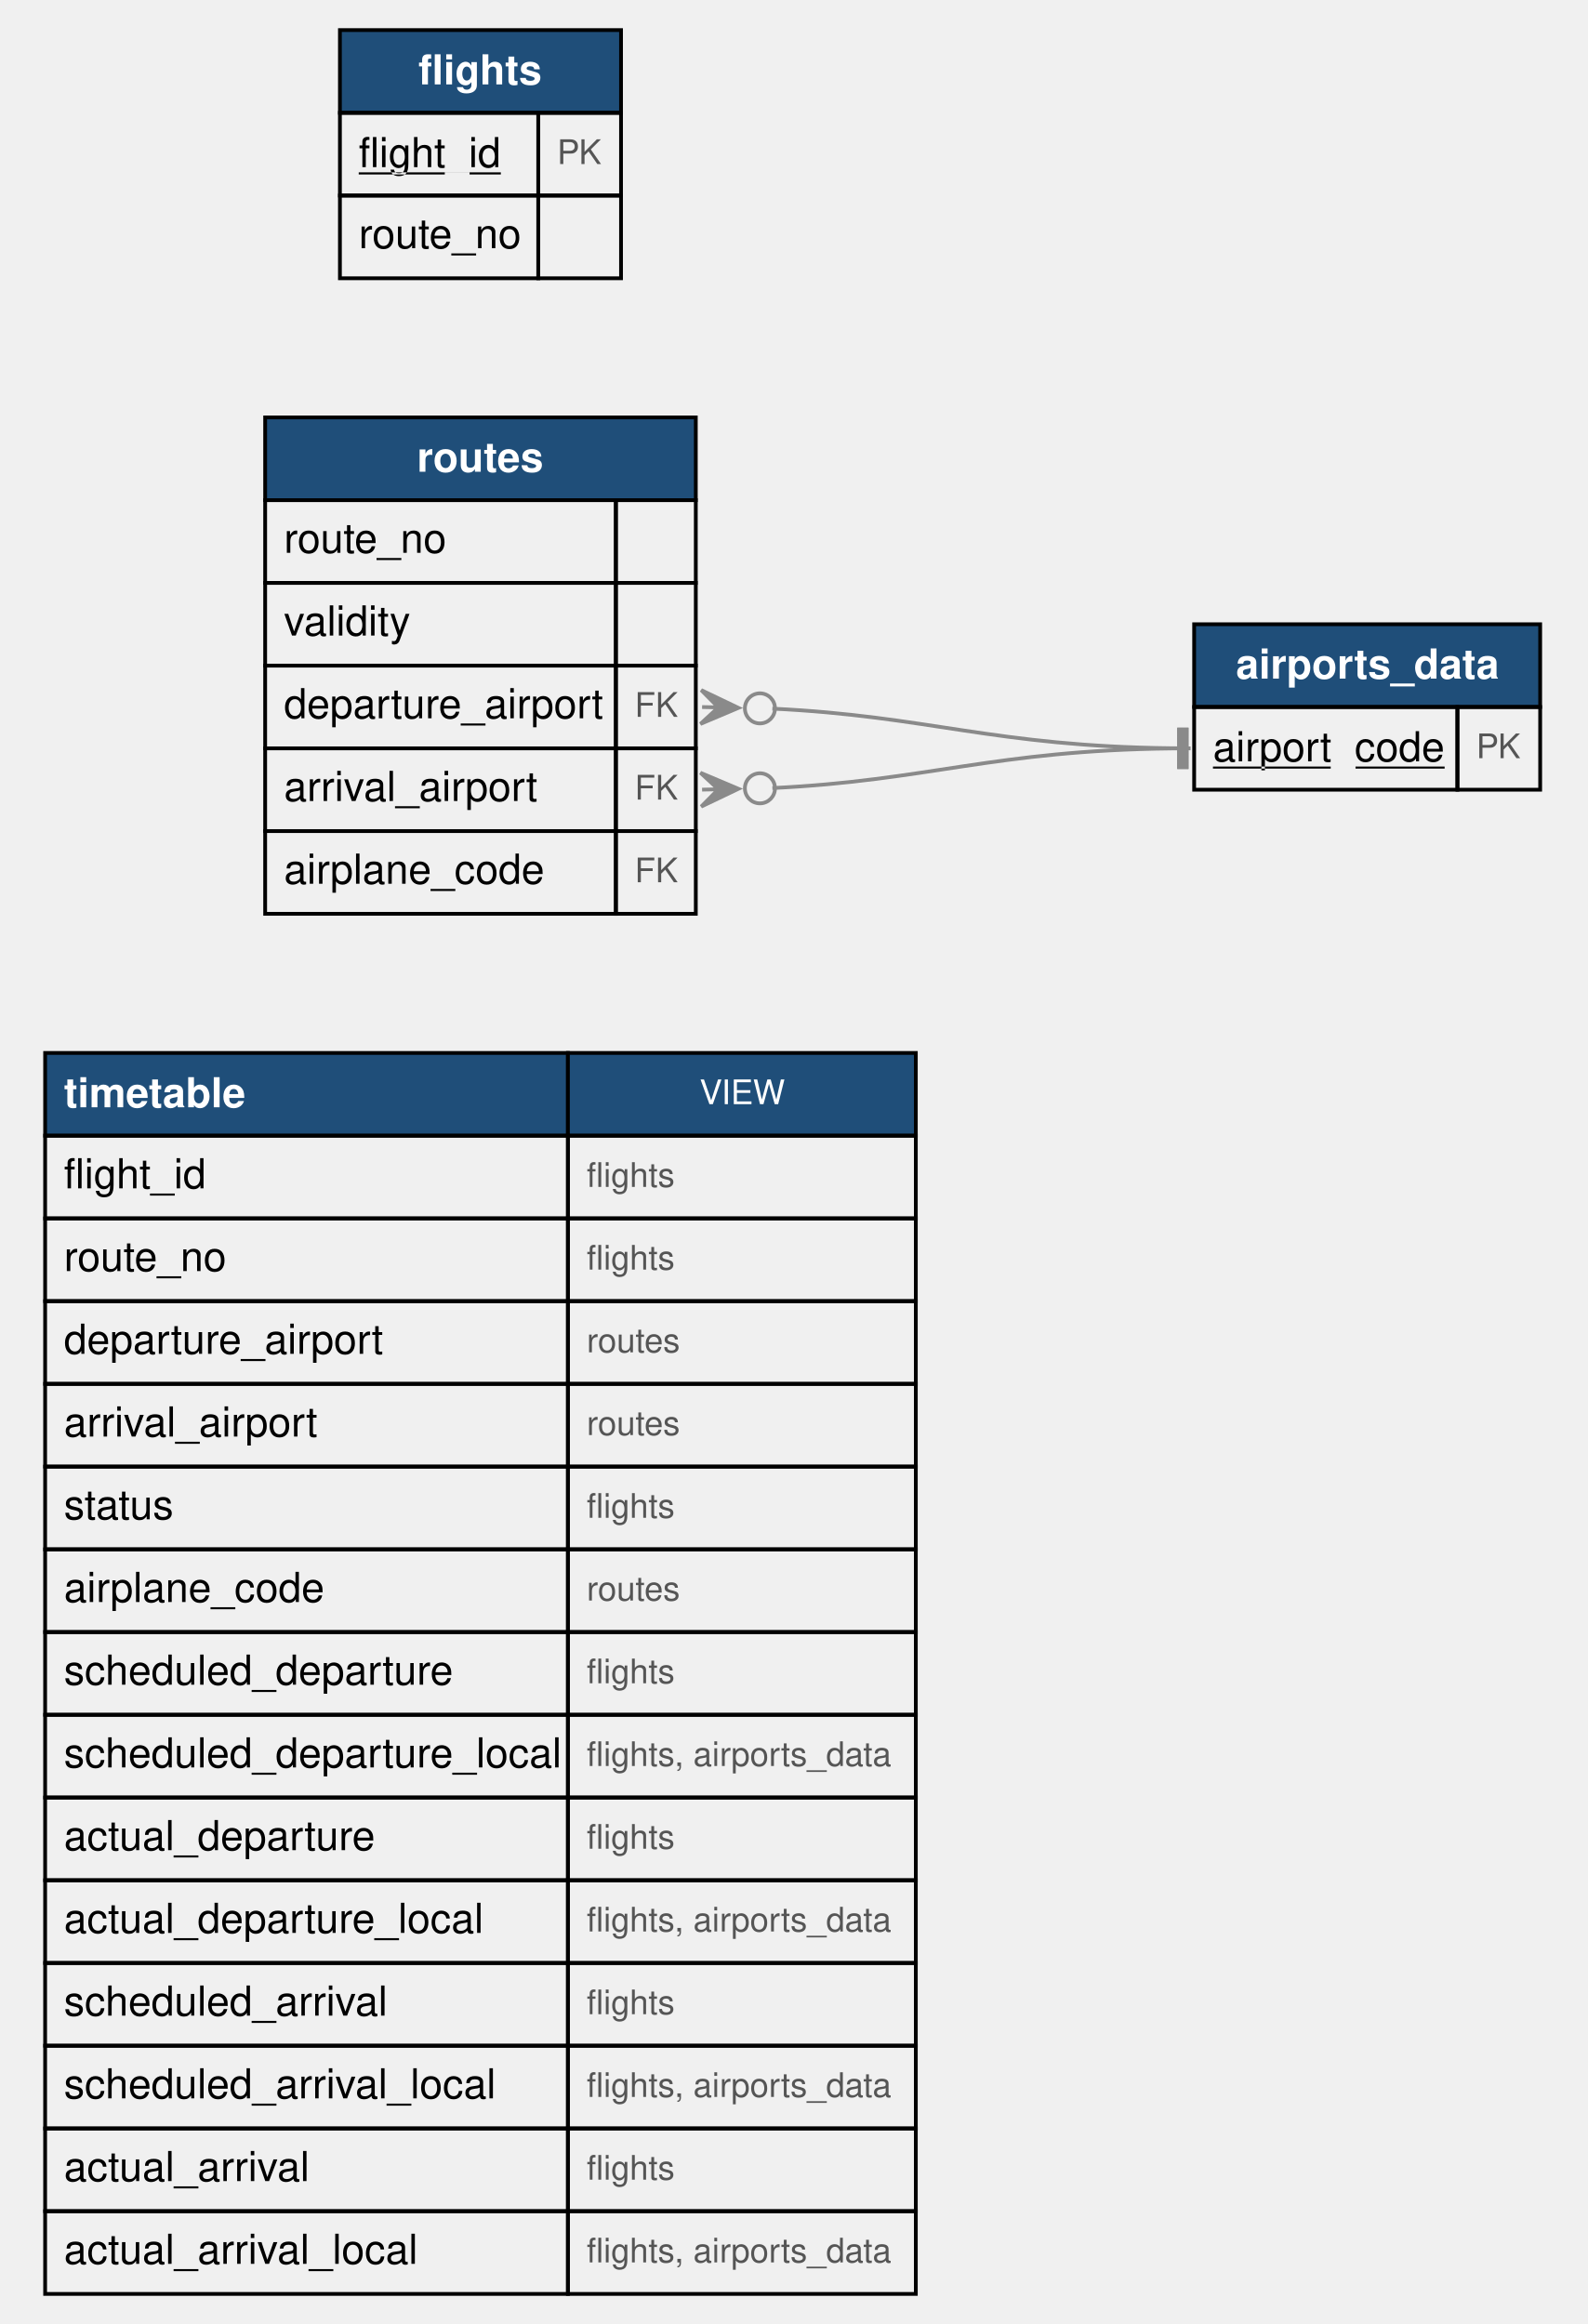
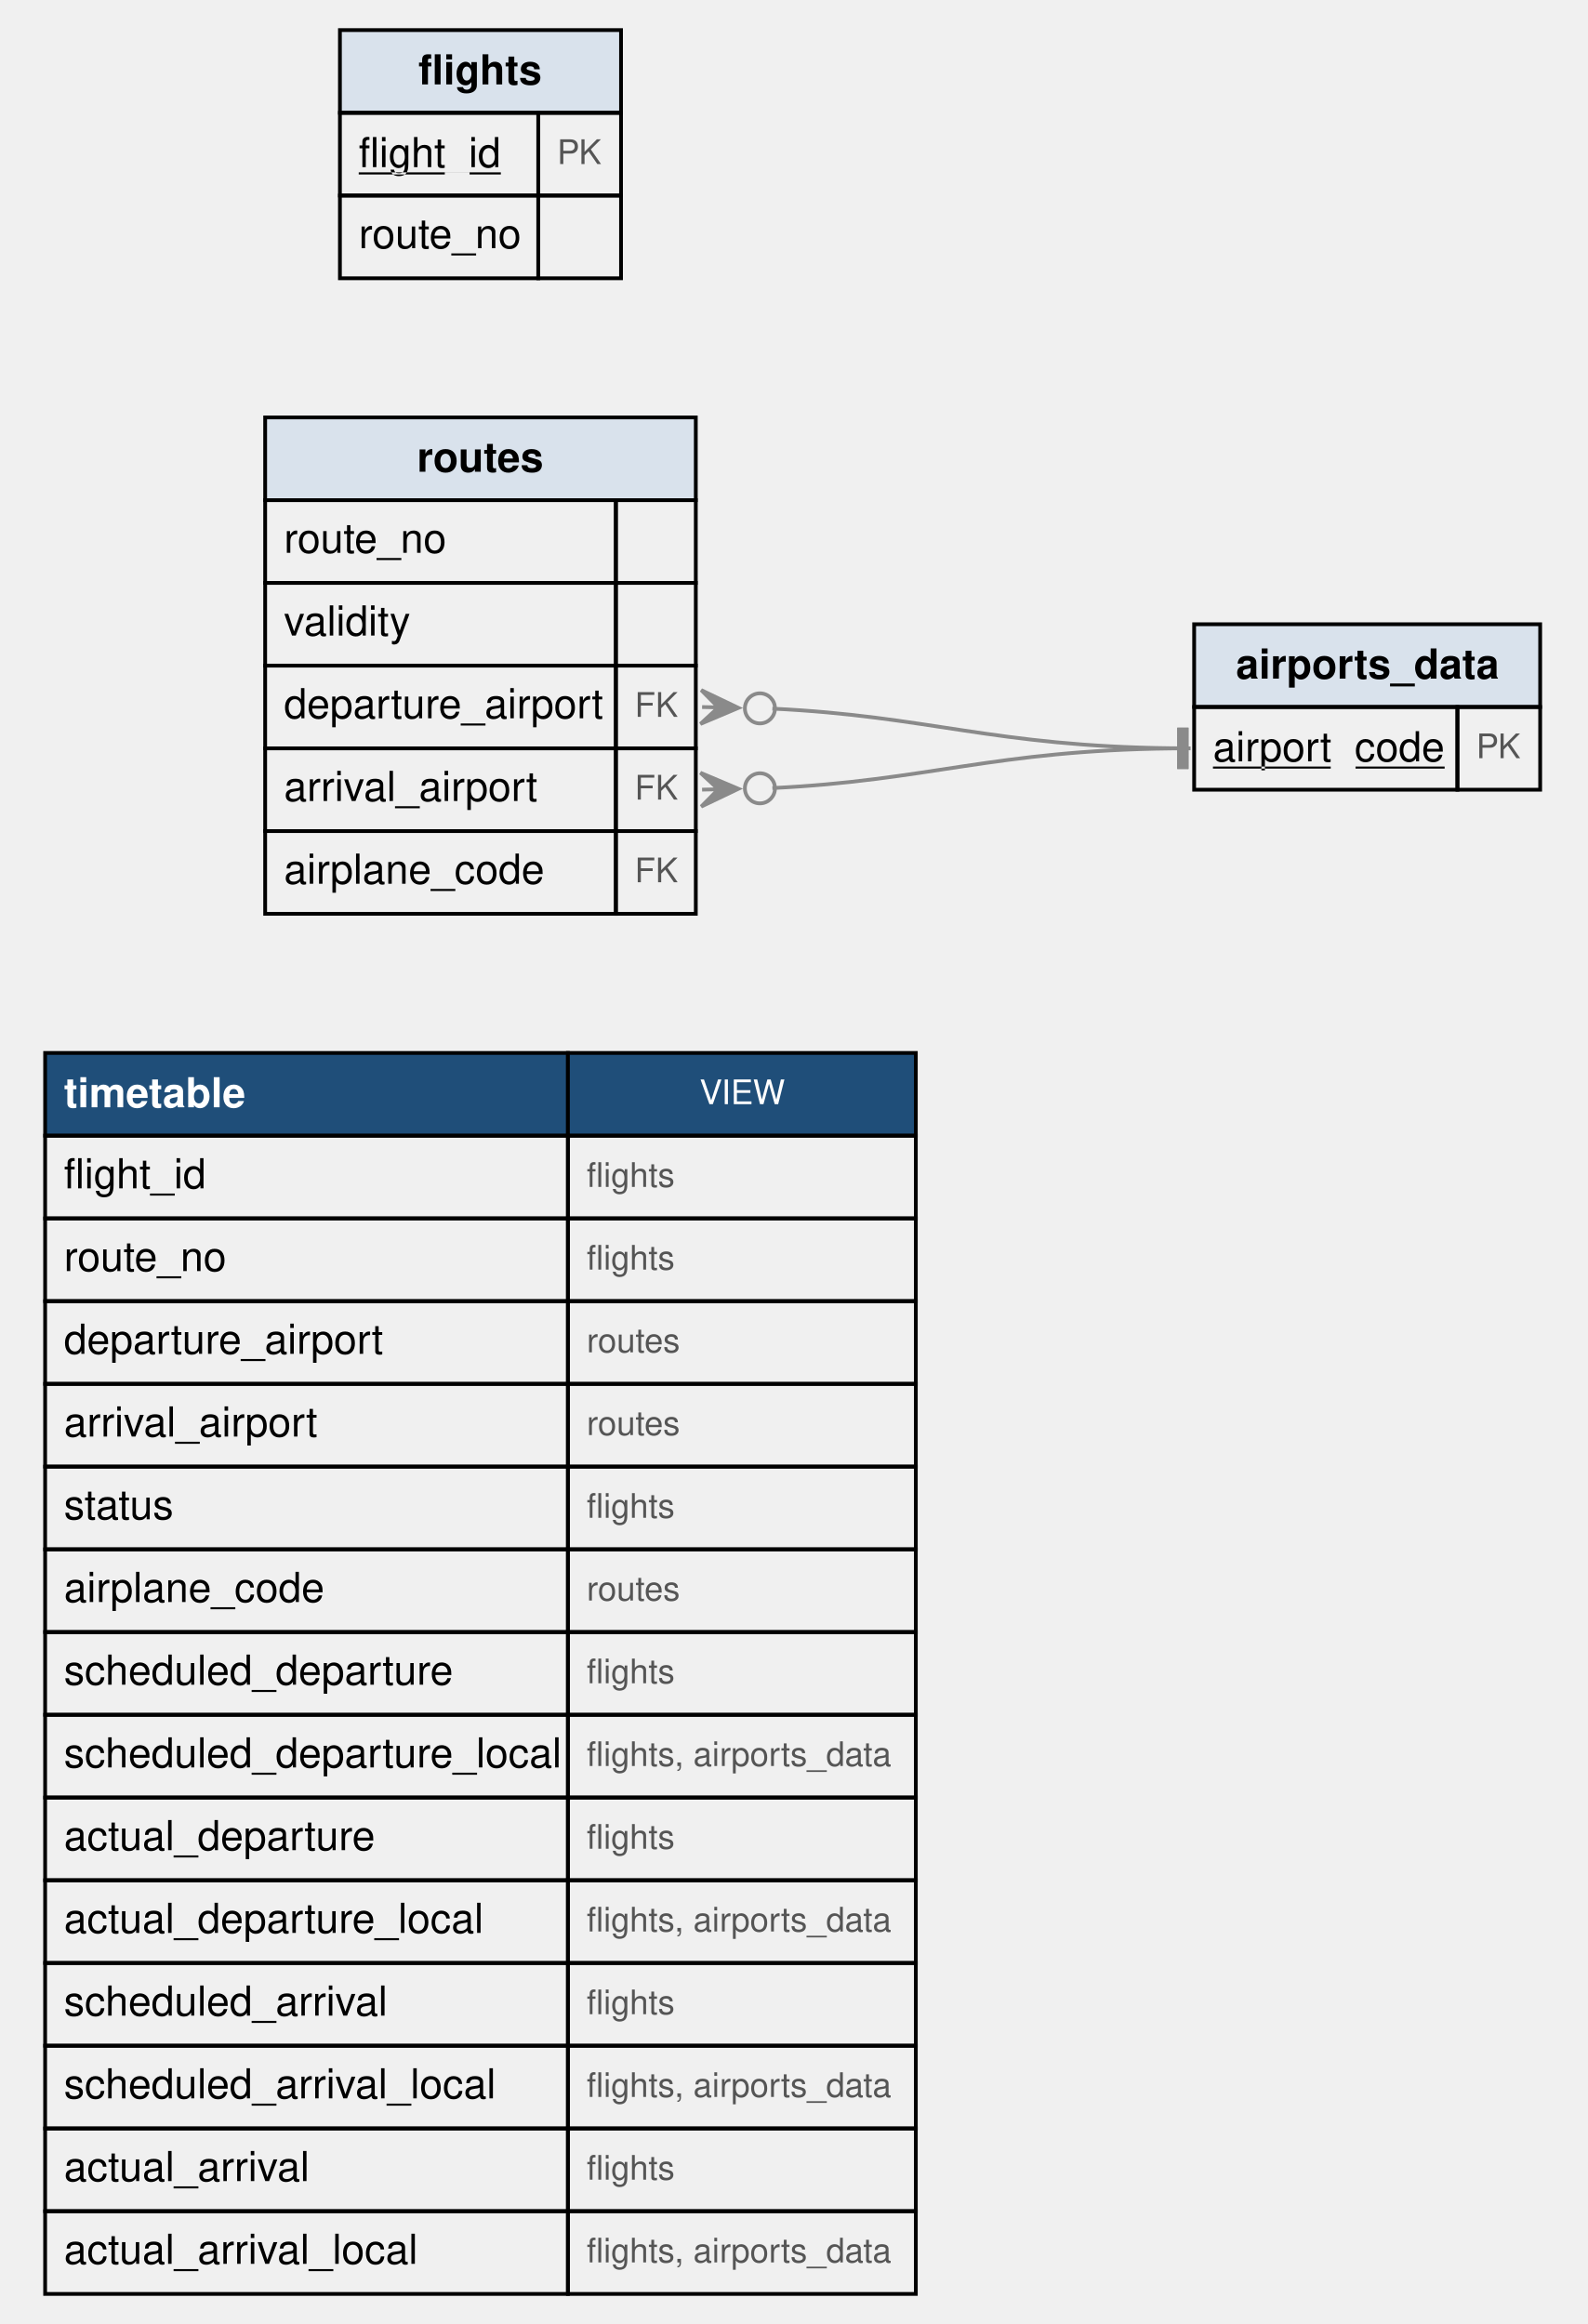
<svg xmlns="http://www.w3.org/2000/svg" width="422pt" height="618pt" viewBox="0.00 0.00 422.00 618.00">
  <g id="graph0" class="graph" transform="scale(1 1) rotate(0) translate(4 614)">
    <g id="node1" class="node">
      <polygon fill="#1f4e79" stroke="none" points="8,-312 8,-334 147,-334 147,-312 8,-312" />
      <polygon fill="none" stroke="black" points="8,-312 8,-334 147,-334 147,-312 8,-312" />
      <text xml:space="preserve" text-anchor="start" x="13" y="-319.55" font-family="Helvetica,sans-Serif" font-weight="bold" font-size="11.00" fill="white">timetable</text>
      <polygon fill="#1f4e79" stroke="none" points="147,-312 147,-334 239.5,-334 239.5,-312 147,-312" />
      <polygon fill="none" stroke="black" points="147,-312 147,-334 239.5,-334 239.5,-312 147,-312" />
      <text xml:space="preserve" text-anchor="start" x="182" y="-320.38" font-family="Helvetica,sans-Serif" font-size="9.00" fill="white">VIEW</text>
      <polygon fill="none" stroke="black" points="8,-290 8,-312 147,-312 147,-290 8,-290" />
      <text xml:space="preserve" text-anchor="start" x="13" y="-298" font-family="Helvetica,sans-Serif" font-size="11.00">flight_id</text>
      <polygon fill="none" stroke="black" points="147,-290 147,-312 239.5,-312 239.5,-290 147,-290" />
      <text xml:space="preserve" text-anchor="start" x="152" y="-298.38" font-family="Helvetica,sans-Serif" font-size="9.00" fill="#555555">flights</text>
      <polygon fill="none" stroke="black" points="8,-268 8,-290 147,-290 147,-268 8,-268" />
      <text xml:space="preserve" text-anchor="start" x="13" y="-276" font-family="Helvetica,sans-Serif" font-size="11.00">route_no</text>
      <polygon fill="none" stroke="black" points="147,-268 147,-290 239.5,-290 239.5,-268 147,-268" />
      <text xml:space="preserve" text-anchor="start" x="152" y="-276.38" font-family="Helvetica,sans-Serif" font-size="9.00" fill="#555555">flights</text>
      <polygon fill="none" stroke="black" points="8,-246 8,-268 147,-268 147,-246 8,-246" />
      <text xml:space="preserve" text-anchor="start" x="13" y="-254" font-family="Helvetica,sans-Serif" font-size="11.00">departure_airport</text>
      <polygon fill="none" stroke="black" points="147,-246 147,-268 239.5,-268 239.5,-246 147,-246" />
      <text xml:space="preserve" text-anchor="start" x="152" y="-254.38" font-family="Helvetica,sans-Serif" font-size="9.00" fill="#555555">routes</text>
      <polygon fill="none" stroke="black" points="8,-224 8,-246 147,-246 147,-224 8,-224" />
      <text xml:space="preserve" text-anchor="start" x="13" y="-232" font-family="Helvetica,sans-Serif" font-size="11.00">arrival_airport</text>
      <polygon fill="none" stroke="black" points="147,-224 147,-246 239.5,-246 239.5,-224 147,-224" />
      <text xml:space="preserve" text-anchor="start" x="152" y="-232.38" font-family="Helvetica,sans-Serif" font-size="9.00" fill="#555555">routes</text>
      <polygon fill="none" stroke="black" points="8,-202 8,-224 147,-224 147,-202 8,-202" />
      <text xml:space="preserve" text-anchor="start" x="13" y="-210" font-family="Helvetica,sans-Serif" font-size="11.00">status</text>
      <polygon fill="none" stroke="black" points="147,-202 147,-224 239.5,-224 239.5,-202 147,-202" />
      <text xml:space="preserve" text-anchor="start" x="152" y="-210.38" font-family="Helvetica,sans-Serif" font-size="9.00" fill="#555555">flights</text>
      <polygon fill="none" stroke="black" points="8,-180 8,-202 147,-202 147,-180 8,-180" />
      <text xml:space="preserve" text-anchor="start" x="13" y="-188" font-family="Helvetica,sans-Serif" font-size="11.00">airplane_code</text>
      <polygon fill="none" stroke="black" points="147,-180 147,-202 239.5,-202 239.5,-180 147,-180" />
      <text xml:space="preserve" text-anchor="start" x="152" y="-188.38" font-family="Helvetica,sans-Serif" font-size="9.00" fill="#555555">routes</text>
      <polygon fill="none" stroke="black" points="8,-158 8,-180 147,-180 147,-158 8,-158" />
      <text xml:space="preserve" text-anchor="start" x="13" y="-166" font-family="Helvetica,sans-Serif" font-size="11.00">scheduled_departure</text>
      <polygon fill="none" stroke="black" points="147,-158 147,-180 239.5,-180 239.5,-158 147,-158" />
      <text xml:space="preserve" text-anchor="start" x="152" y="-166.38" font-family="Helvetica,sans-Serif" font-size="9.00" fill="#555555">flights</text>
      <polygon fill="none" stroke="black" points="8,-136 8,-158 147,-158 147,-136 8,-136" />
      <text xml:space="preserve" text-anchor="start" x="13" y="-144" font-family="Helvetica,sans-Serif" font-size="11.00">scheduled_departure_local</text>
      <polygon fill="none" stroke="black" points="147,-136 147,-158 239.5,-158 239.5,-136 147,-136" />
      <text xml:space="preserve" text-anchor="start" x="152" y="-144.38" font-family="Helvetica,sans-Serif" font-size="9.00" fill="#555555">flights, airports_data</text>
      <polygon fill="none" stroke="black" points="8,-114 8,-136 147,-136 147,-114 8,-114" />
      <text xml:space="preserve" text-anchor="start" x="13" y="-122" font-family="Helvetica,sans-Serif" font-size="11.00">actual_departure</text>
      <polygon fill="none" stroke="black" points="147,-114 147,-136 239.5,-136 239.5,-114 147,-114" />
      <text xml:space="preserve" text-anchor="start" x="152" y="-122.38" font-family="Helvetica,sans-Serif" font-size="9.00" fill="#555555">flights</text>
      <polygon fill="none" stroke="black" points="8,-92 8,-114 147,-114 147,-92 8,-92" />
      <text xml:space="preserve" text-anchor="start" x="13" y="-100" font-family="Helvetica,sans-Serif" font-size="11.00">actual_departure_local</text>
      <polygon fill="none" stroke="black" points="147,-92 147,-114 239.5,-114 239.5,-92 147,-92" />
      <text xml:space="preserve" text-anchor="start" x="152" y="-100.38" font-family="Helvetica,sans-Serif" font-size="9.00" fill="#555555">flights, airports_data</text>
      <polygon fill="none" stroke="black" points="8,-70 8,-92 147,-92 147,-70 8,-70" />
      <text xml:space="preserve" text-anchor="start" x="13" y="-78" font-family="Helvetica,sans-Serif" font-size="11.00">scheduled_arrival</text>
      <polygon fill="none" stroke="black" points="147,-70 147,-92 239.5,-92 239.5,-70 147,-70" />
      <text xml:space="preserve" text-anchor="start" x="152" y="-78.38" font-family="Helvetica,sans-Serif" font-size="9.00" fill="#555555">flights</text>
      <polygon fill="none" stroke="black" points="8,-48 8,-70 147,-70 147,-48 8,-48" />
      <text xml:space="preserve" text-anchor="start" x="13" y="-56" font-family="Helvetica,sans-Serif" font-size="11.00">scheduled_arrival_local</text>
      <polygon fill="none" stroke="black" points="147,-48 147,-70 239.5,-70 239.5,-48 147,-48" />
      <text xml:space="preserve" text-anchor="start" x="152" y="-56.38" font-family="Helvetica,sans-Serif" font-size="9.00" fill="#555555">flights, airports_data</text>
      <polygon fill="none" stroke="black" points="8,-26 8,-48 147,-48 147,-26 8,-26" />
      <text xml:space="preserve" text-anchor="start" x="13" y="-34" font-family="Helvetica,sans-Serif" font-size="11.00">actual_arrival</text>
      <polygon fill="none" stroke="black" points="147,-26 147,-48 239.5,-48 239.5,-26 147,-26" />
      <text xml:space="preserve" text-anchor="start" x="152" y="-34.38" font-family="Helvetica,sans-Serif" font-size="9.00" fill="#555555">flights</text>
      <polygon fill="none" stroke="black" points="8,-4 8,-26 147,-26 147,-4 8,-4" />
      <text xml:space="preserve" text-anchor="start" x="13" y="-12" font-family="Helvetica,sans-Serif" font-size="11.00">actual_arrival_local</text>
      <polygon fill="none" stroke="black" points="147,-4 147,-26 239.5,-26 239.5,-4 147,-4" />
      <text xml:space="preserve" text-anchor="start" x="152" y="-12.38" font-family="Helvetica,sans-Serif" font-size="9.00" fill="#555555">flights, airports_data</text>
    </g>
    <g id="node2" class="node">
-       <polygon fill="#1f4e79" stroke="none" points="313.5,-426 313.5,-448 405.5,-448 405.5,-426 313.5,-426" />
+       <polygon fill="#d9e2ec" stroke="none" points="313.5,-426 313.5,-448 405.5,-448 405.5,-426 313.5,-426" />
      <polygon fill="none" stroke="black" points="313.5,-426 313.5,-448 405.5,-448 405.5,-426 313.5,-426" />
-       <text xml:space="preserve" text-anchor="start" x="324.62" y="-433.55" font-family="Helvetica,sans-Serif" font-weight="bold" font-size="11.00" fill="white">airports_data</text>
+       <text xml:space="preserve" text-anchor="start" x="324.62" y="-433.55" font-family="Helvetica,sans-Serif" font-weight="bold" font-size="11.00">airports_data</text>
      <polygon fill="none" stroke="black" points="313.5,-404 313.5,-426 383.5,-426 383.5,-404 313.5,-404" />
      <text xml:space="preserve" text-anchor="start" x="318.5" y="-411.55" font-family="Helvetica,sans-Serif" text-decoration="underline" font-size="11.00">airport_code</text>
      <polygon fill="none" stroke="black" points="383.5,-404 383.5,-426 405.5,-426 405.5,-404 383.5,-404" />
      <text xml:space="preserve" text-anchor="start" x="388.5" y="-412.38" font-family="Helvetica,sans-Serif" font-size="9.00" fill="#555555">PK</text>
    </g>
    <g id="node3" class="node">
-       <polygon fill="#1f4e79" stroke="none" points="86.38,-584 86.38,-606 161.12,-606 161.12,-584 86.38,-584" />
+       <polygon fill="#d9e2ec" stroke="none" points="86.38,-584 86.38,-606 161.12,-606 161.12,-584 86.38,-584" />
      <polygon fill="none" stroke="black" points="86.38,-584 86.38,-606 161.12,-606 161.12,-584 86.38,-584" />
-       <text xml:space="preserve" text-anchor="start" x="107.25" y="-591.55" font-family="Helvetica,sans-Serif" font-weight="bold" font-size="11.00" fill="white">flights</text>
+       <text xml:space="preserve" text-anchor="start" x="107.25" y="-591.55" font-family="Helvetica,sans-Serif" font-weight="bold" font-size="11.00">flights</text>
      <polygon fill="none" stroke="black" points="86.38,-562 86.38,-584 139.12,-584 139.12,-562 86.38,-562" />
      <text xml:space="preserve" text-anchor="start" x="91.38" y="-569.55" font-family="Helvetica,sans-Serif" text-decoration="underline" font-size="11.00">flight_id</text>
      <polygon fill="none" stroke="black" points="139.12,-562 139.12,-584 161.12,-584 161.12,-562 139.12,-562" />
      <text xml:space="preserve" text-anchor="start" x="144.12" y="-570.38" font-family="Helvetica,sans-Serif" font-size="9.00" fill="#555555">PK</text>
      <polygon fill="none" stroke="black" points="86.38,-540 86.38,-562 139.12,-562 139.12,-540 86.38,-540" />
      <text xml:space="preserve" text-anchor="start" x="91.38" y="-548" font-family="Helvetica,sans-Serif" font-size="11.00">route_no</text>
      <polygon fill="none" stroke="black" points="139.12,-540 139.12,-562 161.12,-562 161.12,-540 139.12,-540" />
    </g>
    <g id="node4" class="node">
-       <polygon fill="#1f4e79" stroke="none" points="66.5,-481 66.5,-503 181,-503 181,-481 66.5,-481" />
+       <polygon fill="#d9e2ec" stroke="none" points="66.5,-481 66.5,-503 181,-503 181,-481 66.5,-481" />
      <polygon fill="none" stroke="black" points="66.5,-481 66.5,-503 181,-503 181,-481 66.5,-481" />
-       <text xml:space="preserve" text-anchor="start" x="106.88" y="-488.55" font-family="Helvetica,sans-Serif" font-weight="bold" font-size="11.00" fill="white">routes</text>
+       <text xml:space="preserve" text-anchor="start" x="106.88" y="-488.55" font-family="Helvetica,sans-Serif" font-weight="bold" font-size="11.00">routes</text>
      <polygon fill="none" stroke="black" points="66.5,-459 66.5,-481 159.75,-481 159.75,-459 66.5,-459" />
      <text xml:space="preserve" text-anchor="start" x="71.5" y="-467" font-family="Helvetica,sans-Serif" font-size="11.00">route_no</text>
      <polygon fill="none" stroke="black" points="159.75,-459 159.75,-481 181,-481 181,-459 159.75,-459" />
      <polygon fill="none" stroke="black" points="66.5,-437 66.5,-459 159.75,-459 159.75,-437 66.5,-437" />
      <text xml:space="preserve" text-anchor="start" x="71.5" y="-445" font-family="Helvetica,sans-Serif" font-size="11.00">validity</text>
      <polygon fill="none" stroke="black" points="159.75,-437 159.75,-459 181,-459 181,-437 159.75,-437" />
      <polygon fill="none" stroke="black" points="66.5,-415 66.5,-437 159.75,-437 159.75,-415 66.5,-415" />
      <text xml:space="preserve" text-anchor="start" x="71.5" y="-423" font-family="Helvetica,sans-Serif" font-size="11.00">departure_airport</text>
      <polygon fill="none" stroke="black" points="159.75,-415 159.75,-437 181,-437 181,-415 159.75,-415" />
      <text xml:space="preserve" text-anchor="start" x="164.75" y="-423.38" font-family="Helvetica,sans-Serif" font-size="9.00" fill="#555555">FK</text>
      <polygon fill="none" stroke="black" points="66.5,-393 66.5,-415 159.75,-415 159.75,-393 66.5,-393" />
      <text xml:space="preserve" text-anchor="start" x="71.5" y="-401" font-family="Helvetica,sans-Serif" font-size="11.00">arrival_airport</text>
      <polygon fill="none" stroke="black" points="159.75,-393 159.75,-415 181,-415 181,-393 159.75,-393" />
      <text xml:space="preserve" text-anchor="start" x="164.75" y="-401.38" font-family="Helvetica,sans-Serif" font-size="9.00" fill="#555555">FK</text>
      <polygon fill="none" stroke="black" points="66.5,-371 66.5,-393 159.75,-393 159.75,-371 66.5,-371" />
      <text xml:space="preserve" text-anchor="start" x="71.5" y="-379" font-family="Helvetica,sans-Serif" font-size="11.00">airplane_code</text>
      <polygon fill="none" stroke="black" points="159.75,-371 159.75,-393 181,-393 181,-371 159.75,-371" />
      <text xml:space="preserve" text-anchor="start" x="164.75" y="-379.38" font-family="Helvetica,sans-Serif" font-size="9.00" fill="#555555">FK</text>
    </g>
    <g id="edge1" class="edge">
      <path fill="none" stroke="#8a8a8a" d="M201.36,-425.56C242.84,-423.57 260.18,-415.56 307.51,-415.03" />
      <polygon fill="#8a8a8a" stroke="#8a8a8a" points="192.33,-425.76 182.23,-421.49 187,-425.89 182.67,-425.98 182.67,-425.98 182.67,-425.98 187,-425.89 182.44,-430.49 192.33,-425.76" />
      <ellipse fill="none" stroke="#8a8a8a" cx="198.05" cy="-425.63" rx="4" ry="4" />
      <polygon fill="#8a8a8a" stroke="#8a8a8a" points="311.47,-410.01 311.53,-420.01 309.53,-420.02 309.47,-410.02 311.47,-410.01" />
      <polyline fill="none" stroke="#8a8a8a" points="312.5,-415 307.5,-415.03" />
    </g>
    <g id="edge2" class="edge">
      <path fill="none" stroke="#8a8a8a" d="M201.36,-404.44C242.84,-406.43 260.18,-414.44 307.51,-414.97" />
      <polygon fill="#8a8a8a" stroke="#8a8a8a" points="192.33,-404.24 182.44,-399.51 187,-404.11 182.67,-404.02 182.67,-404.02 182.67,-404.02 187,-404.11 182.23,-408.51 192.33,-404.24" />
      <ellipse fill="none" stroke="#8a8a8a" cx="198.05" cy="-404.37" rx="4" ry="4" />
      <polygon fill="#8a8a8a" stroke="#8a8a8a" points="311.53,-409.99 311.47,-419.99 309.47,-419.98 309.53,-409.98 311.53,-409.99" />
      <polyline fill="none" stroke="#8a8a8a" points="312.5,-415 307.5,-414.97" />
    </g>
  </g>
</svg>
